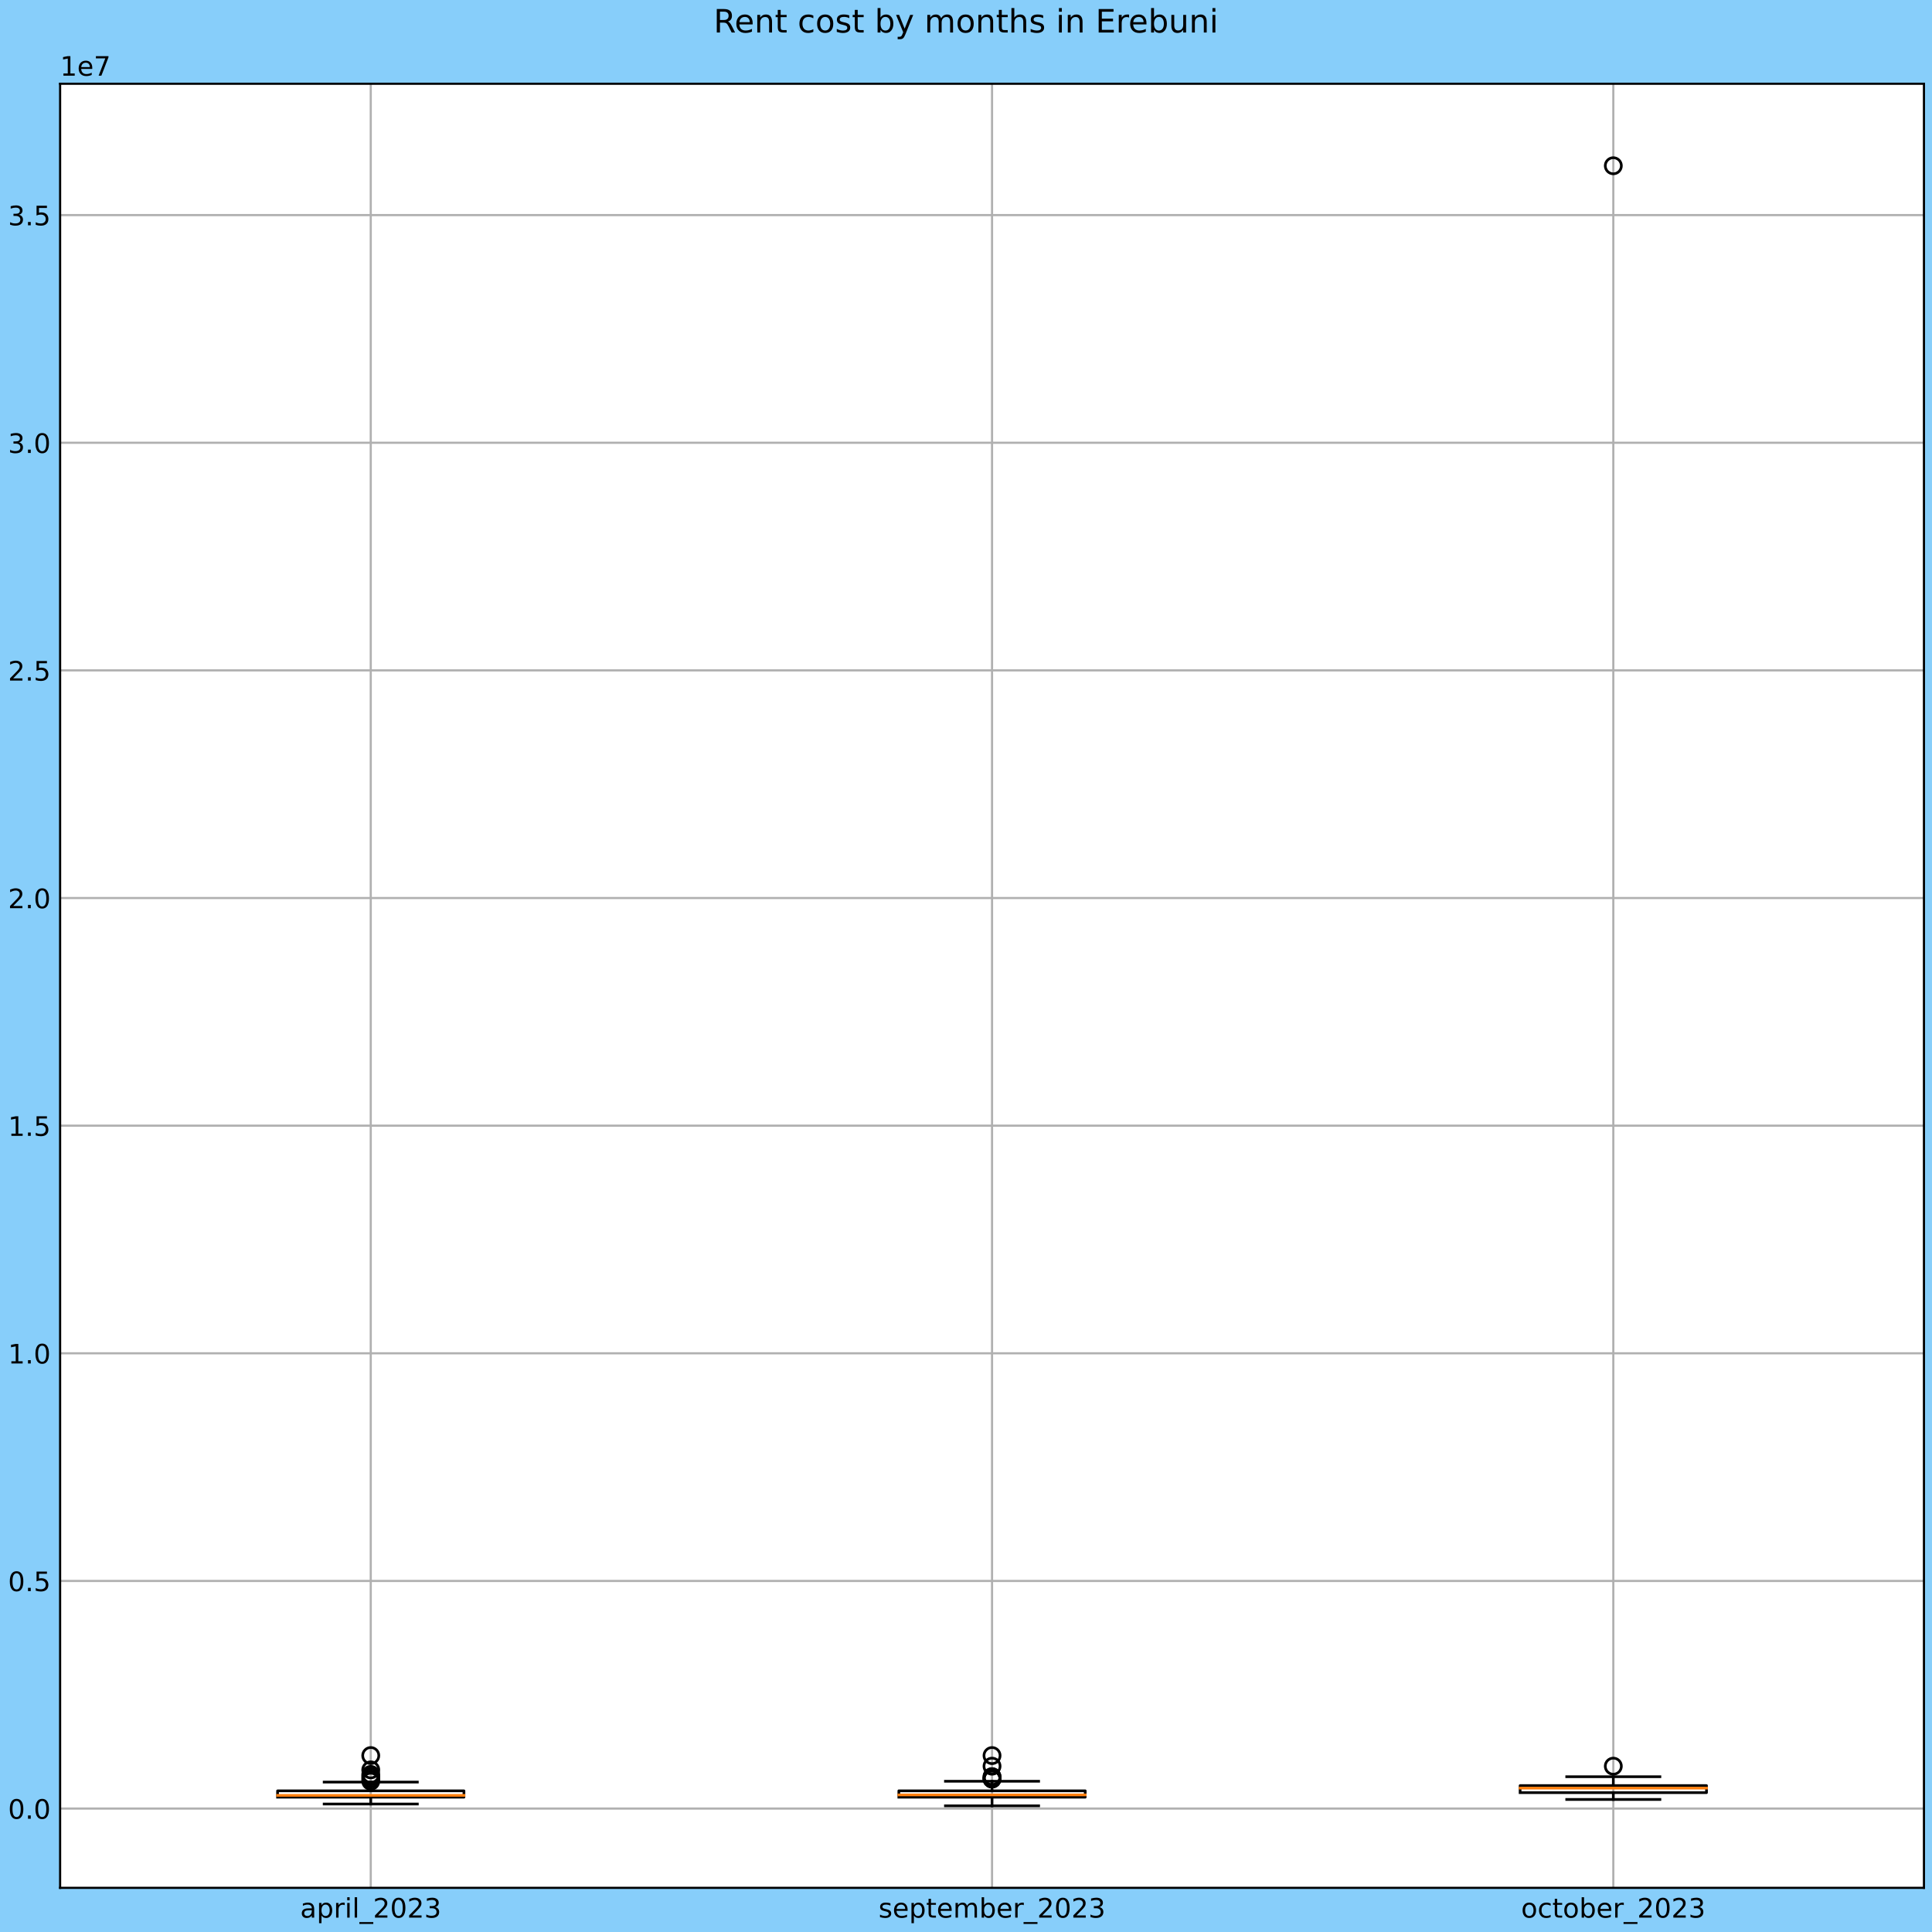
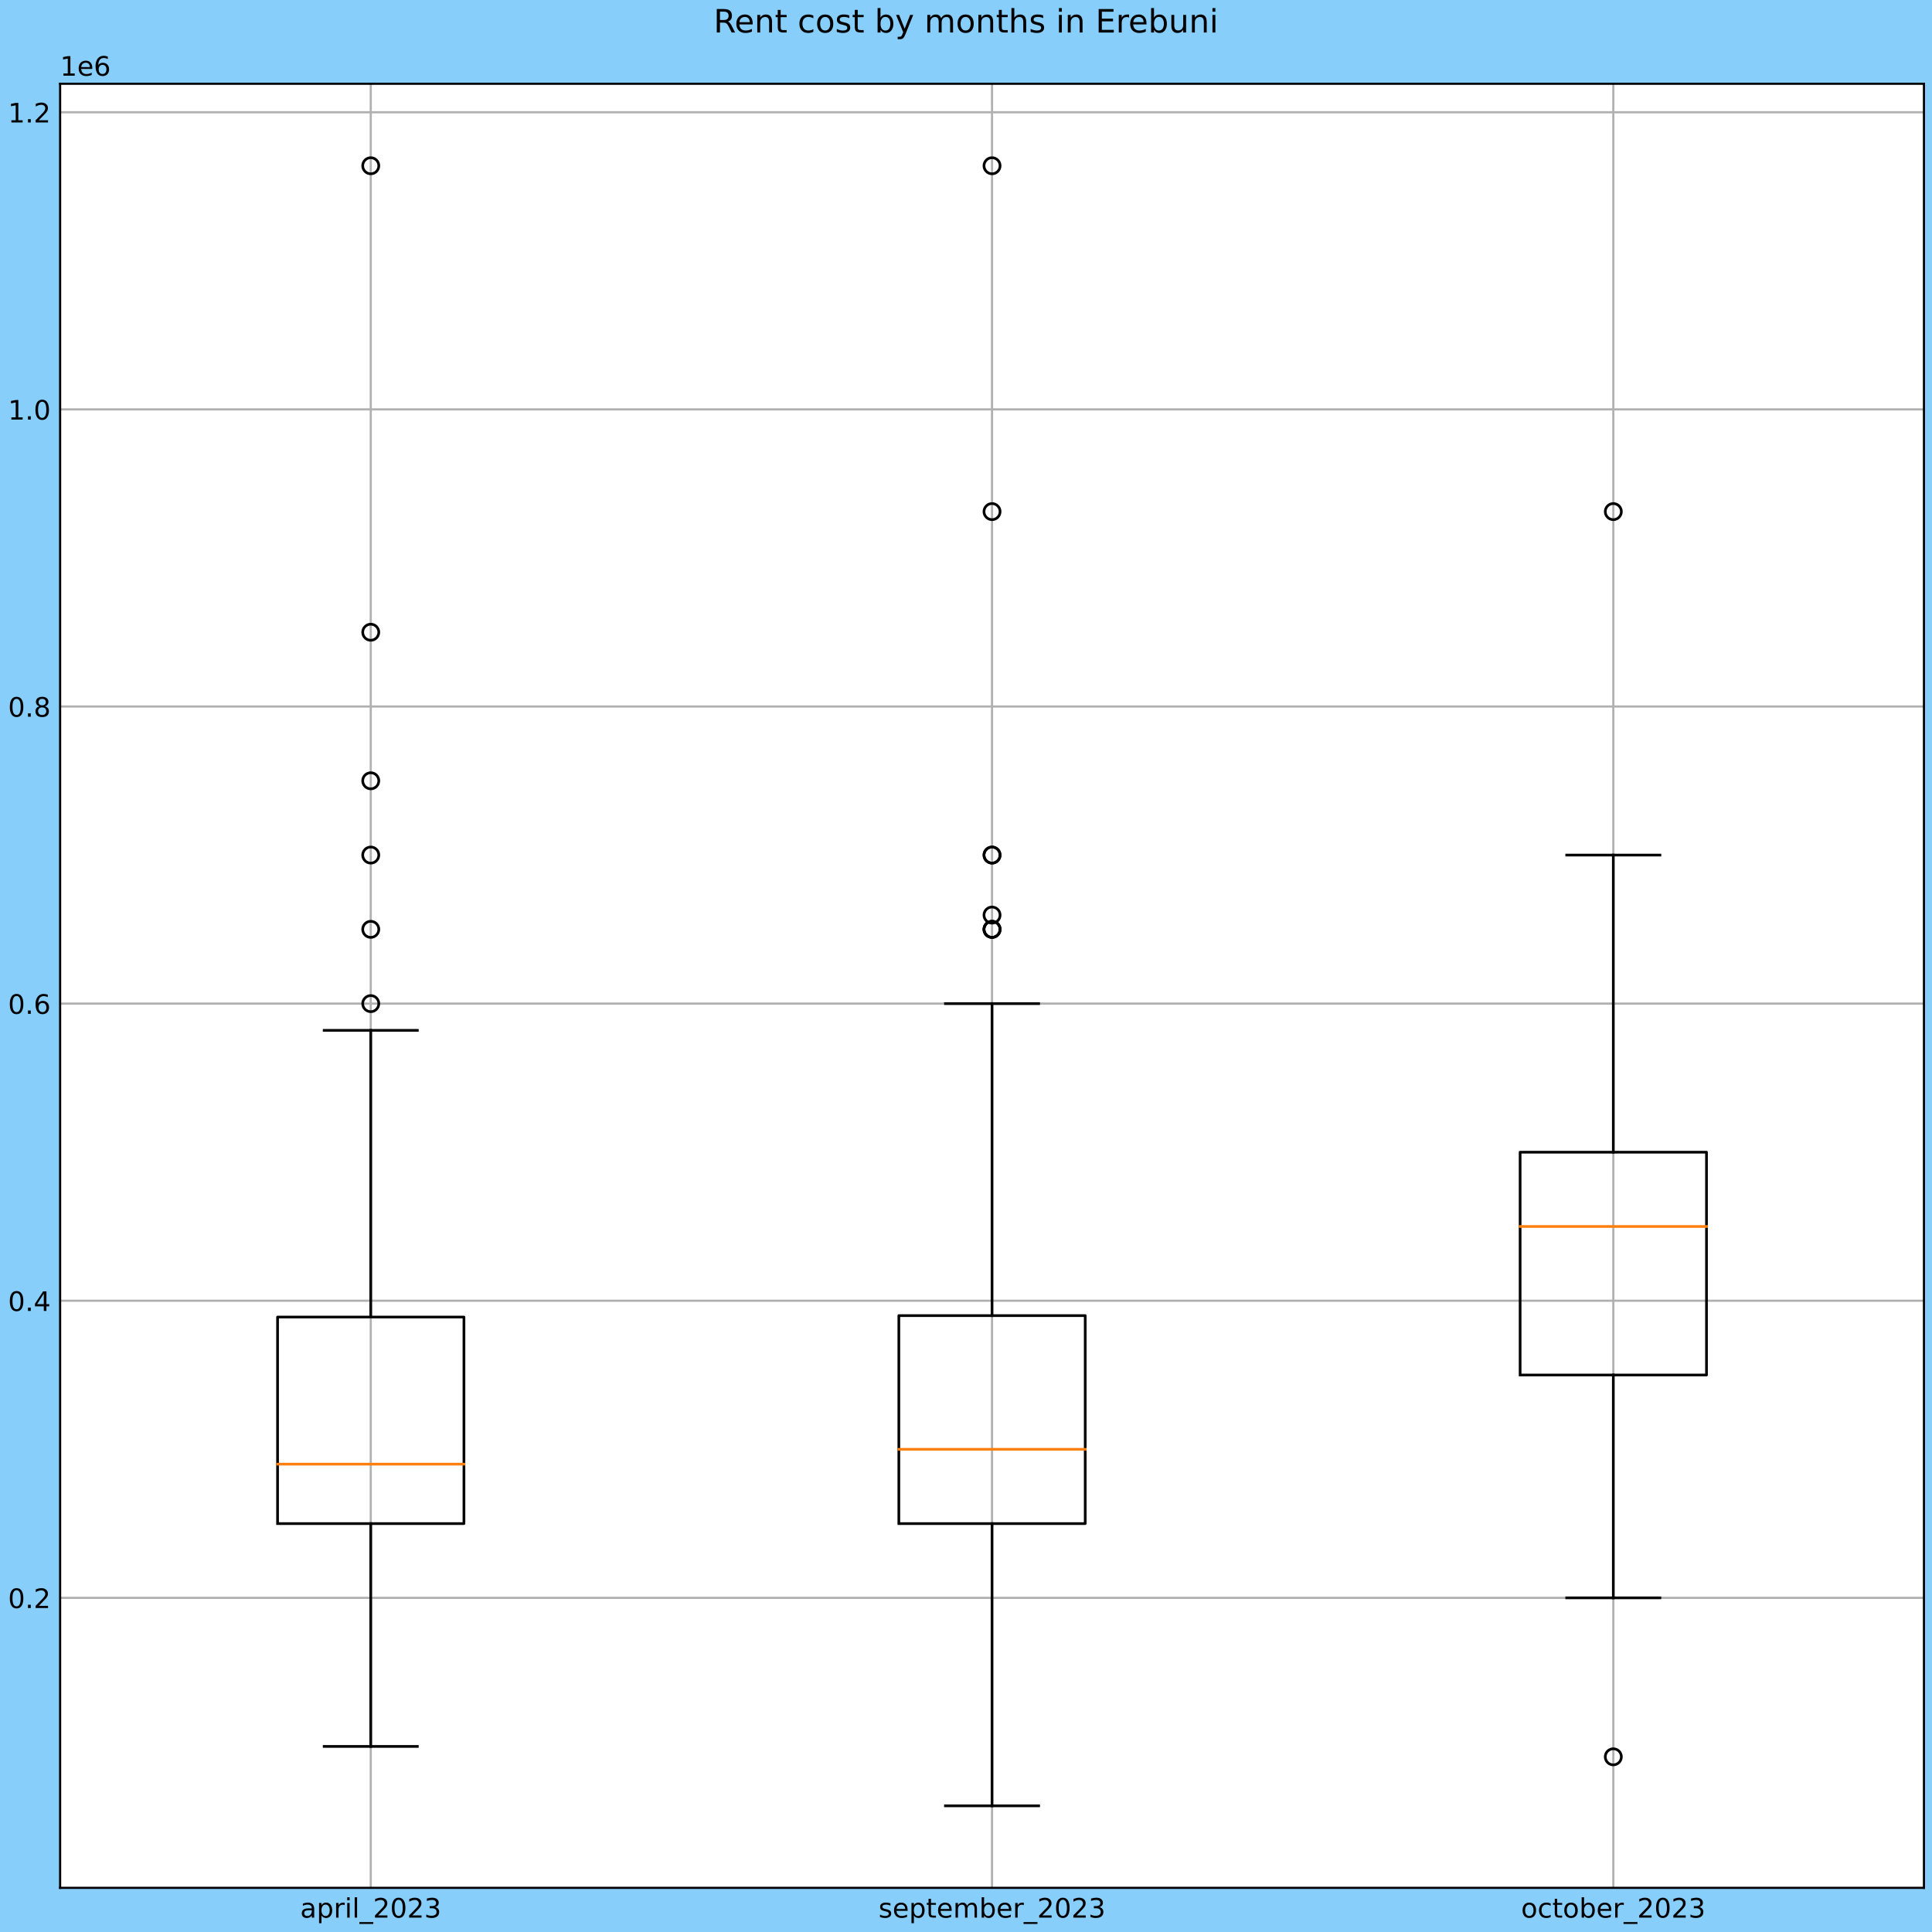
<svg xmlns="http://www.w3.org/2000/svg" xmlns:xlink="http://www.w3.org/1999/xlink" width="720pt" height="720pt" viewBox="0 0 720 720" version="1.1">
  <defs>
    <style type="text/css">*{stroke-linejoin: round; stroke-linecap: butt}</style>
  </defs>
  <g id="figure_1">
    <g id="patch_1">
      <path d="M 0 720  L 720 720  L 720 0  L 0 0  z " style="fill: #87cefa" />
    </g>
    <g id="axes_1">
      <g id="patch_2">
        <path d="M 22.403 703.544  L 717 703.544  L 717 31.213  L 22.403 31.213  z " style="fill: #ffffff" />
      </g>
      <g id="matplotlib.axis_1">
        <g id="xtick_1">
          <g id="line2d_1">
-             <path d="M 138.169 703.544  L 138.169 31.213  " clip-path="url(#p15615c1889)" style="fill: none; stroke: #b0b0b0; stroke-width: 0.8; stroke-linecap: square" />
+             <path d="M 138.169 703.544  L 138.169 31.213  " clip-path="url(#paa0820597d)" style="fill: none; stroke: #b0b0b0; stroke-width: 0.8; stroke-linecap: square" />
          </g>
          <g id="line2d_2" />
          <g id="text_1">
            <g transform="translate(111.8726 714.6419)scale(0.1 -0.1)">
              <defs>
                <path id="DejaVuSans-61" d="M 2194 1759  Q 1497 1759 1228 1600  Q 959 1441 959 1056  Q 959 750 1161 570  Q 1363 391 1709 391  Q 2188 391 2477 730  Q 2766 1069 2766 1631  L 2766 1759  L 2194 1759  z M 3341 1997  L 3341 0  L 2766 0  L 2766 531  Q 2569 213 2275 61  Q 1981 -91 1556 -91  Q 1019 -91 701 211  Q 384 513 384 1019  Q 384 1609 779 1909  Q 1175 2209 1959 2209  L 2766 2209  L 2766 2266  Q 2766 2663 2505 2880  Q 2244 3097 1772 3097  Q 1472 3097 1187 3025  Q 903 2953 641 2809  L 641 3341  Q 956 3463 1253 3523  Q 1550 3584 1831 3584  Q 2591 3584 2966 3190  Q 3341 2797 3341 1997  z " transform="scale(0.015625)" />
                <path id="DejaVuSans-70" d="M 1159 525  L 1159 -1331  L 581 -1331  L 581 3500  L 1159 3500  L 1159 2969  Q 1341 3281 1617 3432  Q 1894 3584 2278 3584  Q 2916 3584 3314 3078  Q 3713 2572 3713 1747  Q 3713 922 3314 415  Q 2916 -91 2278 -91  Q 1894 -91 1617 61  Q 1341 213 1159 525  z M 3116 1747  Q 3116 2381 2855 2742  Q 2594 3103 2138 3103  Q 1681 3103 1420 2742  Q 1159 2381 1159 1747  Q 1159 1113 1420 752  Q 1681 391 2138 391  Q 2594 391 2855 752  Q 3116 1113 3116 1747  z " transform="scale(0.015625)" />
                <path id="DejaVuSans-72" d="M 2631 2963  Q 2534 3019 2420 3045  Q 2306 3072 2169 3072  Q 1681 3072 1420 2755  Q 1159 2438 1159 1844  L 1159 0  L 581 0  L 581 3500  L 1159 3500  L 1159 2956  Q 1341 3275 1631 3429  Q 1922 3584 2338 3584  Q 2397 3584 2469 3576  Q 2541 3569 2628 3553  L 2631 2963  z " transform="scale(0.015625)" />
                <path id="DejaVuSans-69" d="M 603 3500  L 1178 3500  L 1178 0  L 603 0  L 603 3500  z M 603 4863  L 1178 4863  L 1178 4134  L 603 4134  L 603 4863  z " transform="scale(0.015625)" />
                <path id="DejaVuSans-6c" d="M 603 4863  L 1178 4863  L 1178 0  L 603 0  L 603 4863  z " transform="scale(0.015625)" />
                <path id="DejaVuSans-5f" d="M 3263 -1063  L 3263 -1509  L -63 -1509  L -63 -1063  L 3263 -1063  z " transform="scale(0.015625)" />
                <path id="DejaVuSans-32" d="M 1228 531  L 3431 531  L 3431 0  L 469 0  L 469 531  Q 828 903 1448 1529  Q 2069 2156 2228 2338  Q 2531 2678 2651 2914  Q 2772 3150 2772 3378  Q 2772 3750 2511 3984  Q 2250 4219 1831 4219  Q 1534 4219 1204 4116  Q 875 4013 500 3803  L 500 4441  Q 881 4594 1212 4672  Q 1544 4750 1819 4750  Q 2544 4750 2975 4387  Q 3406 4025 3406 3419  Q 3406 3131 3298 2873  Q 3191 2616 2906 2266  Q 2828 2175 2409 1742  Q 1991 1309 1228 531  z " transform="scale(0.015625)" />
                <path id="DejaVuSans-30" d="M 2034 4250  Q 1547 4250 1301 3770  Q 1056 3291 1056 2328  Q 1056 1369 1301 889  Q 1547 409 2034 409  Q 2525 409 2770 889  Q 3016 1369 3016 2328  Q 3016 3291 2770 3770  Q 2525 4250 2034 4250  z M 2034 4750  Q 2819 4750 3233 4129  Q 3647 3509 3647 2328  Q 3647 1150 3233 529  Q 2819 -91 2034 -91  Q 1250 -91 836 529  Q 422 1150 422 2328  Q 422 3509 836 4129  Q 1250 4750 2034 4750  z " transform="scale(0.015625)" />
                <path id="DejaVuSans-33" d="M 2597 2516  Q 3050 2419 3304 2112  Q 3559 1806 3559 1356  Q 3559 666 3084 287  Q 2609 -91 1734 -91  Q 1441 -91 1130 -33  Q 819 25 488 141  L 488 750  Q 750 597 1062 519  Q 1375 441 1716 441  Q 2309 441 2620 675  Q 2931 909 2931 1356  Q 2931 1769 2642 2001  Q 2353 2234 1838 2234  L 1294 2234  L 1294 2753  L 1863 2753  Q 2328 2753 2575 2939  Q 2822 3125 2822 3475  Q 2822 3834 2567 4026  Q 2313 4219 1838 4219  Q 1578 4219 1281 4162  Q 984 4106 628 3988  L 628 4550  Q 988 4650 1302 4700  Q 1616 4750 1894 4750  Q 2613 4750 3031 4423  Q 3450 4097 3450 3541  Q 3450 3153 3228 2886  Q 3006 2619 2597 2516  z " transform="scale(0.015625)" />
              </defs>
              <use xlink:href="#DejaVuSans-61" />
              <use xlink:href="#DejaVuSans-70" x="61.279" />
              <use xlink:href="#DejaVuSans-72" x="124.756" />
              <use xlink:href="#DejaVuSans-69" x="165.869" />
              <use xlink:href="#DejaVuSans-6c" x="193.652" />
              <use xlink:href="#DejaVuSans-5f" x="221.436" />
              <use xlink:href="#DejaVuSans-32" x="271.436" />
              <use xlink:href="#DejaVuSans-30" x="335.059" />
              <use xlink:href="#DejaVuSans-32" x="398.682" />
              <use xlink:href="#DejaVuSans-33" x="462.305" />
            </g>
          </g>
        </g>
        <g id="xtick_2">
          <g id="line2d_3">
-             <path d="M 369.702 703.544  L 369.702 31.213  " clip-path="url(#p15615c1889)" style="fill: none; stroke: #b0b0b0; stroke-width: 0.8; stroke-linecap: square" />
+             <path d="M 369.702 703.544  L 369.702 31.213  " clip-path="url(#paa0820597d)" style="fill: none; stroke: #b0b0b0; stroke-width: 0.8; stroke-linecap: square" />
          </g>
          <g id="line2d_4" />
          <g id="text_2">
            <g transform="translate(327.4078 714.6419)scale(0.1 -0.1)">
              <defs>
                <path id="DejaVuSans-73" d="M 2834 3397  L 2834 2853  Q 2591 2978 2328 3040  Q 2066 3103 1784 3103  Q 1356 3103 1142 2972  Q 928 2841 928 2578  Q 928 2378 1081 2264  Q 1234 2150 1697 2047  L 1894 2003  Q 2506 1872 2764 1633  Q 3022 1394 3022 966  Q 3022 478 2636 193  Q 2250 -91 1575 -91  Q 1294 -91 989 -36  Q 684 19 347 128  L 347 722  Q 666 556 975 473  Q 1284 391 1588 391  Q 1994 391 2212 530  Q 2431 669 2431 922  Q 2431 1156 2273 1281  Q 2116 1406 1581 1522  L 1381 1569  Q 847 1681 609 1914  Q 372 2147 372 2553  Q 372 3047 722 3315  Q 1072 3584 1716 3584  Q 2034 3584 2315 3537  Q 2597 3491 2834 3397  z " transform="scale(0.015625)" />
                <path id="DejaVuSans-65" d="M 3597 1894  L 3597 1613  L 953 1613  Q 991 1019 1311 708  Q 1631 397 2203 397  Q 2534 397 2845 478  Q 3156 559 3463 722  L 3463 178  Q 3153 47 2828 -22  Q 2503 -91 2169 -91  Q 1331 -91 842 396  Q 353 884 353 1716  Q 353 2575 817 3079  Q 1281 3584 2069 3584  Q 2775 3584 3186 3129  Q 3597 2675 3597 1894  z M 3022 2063  Q 3016 2534 2758 2815  Q 2500 3097 2075 3097  Q 1594 3097 1305 2825  Q 1016 2553 972 2059  L 3022 2063  z " transform="scale(0.015625)" />
                <path id="DejaVuSans-74" d="M 1172 4494  L 1172 3500  L 2356 3500  L 2356 3053  L 1172 3053  L 1172 1153  Q 1172 725 1289 603  Q 1406 481 1766 481  L 2356 481  L 2356 0  L 1766 0  Q 1100 0 847 248  Q 594 497 594 1153  L 594 3053  L 172 3053  L 172 3500  L 594 3500  L 594 4494  L 1172 4494  z " transform="scale(0.015625)" />
                <path id="DejaVuSans-6d" d="M 3328 2828  Q 3544 3216 3844 3400  Q 4144 3584 4550 3584  Q 5097 3584 5394 3201  Q 5691 2819 5691 2113  L 5691 0  L 5113 0  L 5113 2094  Q 5113 2597 4934 2840  Q 4756 3084 4391 3084  Q 3944 3084 3684 2787  Q 3425 2491 3425 1978  L 3425 0  L 2847 0  L 2847 2094  Q 2847 2600 2669 2842  Q 2491 3084 2119 3084  Q 1678 3084 1418 2786  Q 1159 2488 1159 1978  L 1159 0  L 581 0  L 581 3500  L 1159 3500  L 1159 2956  Q 1356 3278 1631 3431  Q 1906 3584 2284 3584  Q 2666 3584 2933 3390  Q 3200 3197 3328 2828  z " transform="scale(0.015625)" />
                <path id="DejaVuSans-62" d="M 3116 1747  Q 3116 2381 2855 2742  Q 2594 3103 2138 3103  Q 1681 3103 1420 2742  Q 1159 2381 1159 1747  Q 1159 1113 1420 752  Q 1681 391 2138 391  Q 2594 391 2855 752  Q 3116 1113 3116 1747  z M 1159 2969  Q 1341 3281 1617 3432  Q 1894 3584 2278 3584  Q 2916 3584 3314 3078  Q 3713 2572 3713 1747  Q 3713 922 3314 415  Q 2916 -91 2278 -91  Q 1894 -91 1617 61  Q 1341 213 1159 525  L 1159 0  L 581 0  L 581 4863  L 1159 4863  L 1159 2969  z " transform="scale(0.015625)" />
              </defs>
              <use xlink:href="#DejaVuSans-73" />
              <use xlink:href="#DejaVuSans-65" x="52.1" />
              <use xlink:href="#DejaVuSans-70" x="113.623" />
              <use xlink:href="#DejaVuSans-74" x="177.1" />
              <use xlink:href="#DejaVuSans-65" x="216.309" />
              <use xlink:href="#DejaVuSans-6d" x="277.832" />
              <use xlink:href="#DejaVuSans-62" x="375.244" />
              <use xlink:href="#DejaVuSans-65" x="438.721" />
              <use xlink:href="#DejaVuSans-72" x="500.244" />
              <use xlink:href="#DejaVuSans-5f" x="541.357" />
              <use xlink:href="#DejaVuSans-32" x="591.357" />
              <use xlink:href="#DejaVuSans-30" x="654.98" />
              <use xlink:href="#DejaVuSans-32" x="718.604" />
              <use xlink:href="#DejaVuSans-33" x="782.227" />
            </g>
          </g>
        </g>
        <g id="xtick_3">
          <g id="line2d_5">
-             <path d="M 601.234 703.544  L 601.234 31.213  " clip-path="url(#p15615c1889)" style="fill: none; stroke: #b0b0b0; stroke-width: 0.8; stroke-linecap: square" />
+             <path d="M 601.234 703.544  L 601.234 31.213  " clip-path="url(#paa0820597d)" style="fill: none; stroke: #b0b0b0; stroke-width: 0.8; stroke-linecap: square" />
          </g>
          <g id="line2d_6" />
          <g id="text_3">
            <g transform="translate(566.8743 714.6419)scale(0.1 -0.1)">
              <defs>
                <path id="DejaVuSans-6f" d="M 1959 3097  Q 1497 3097 1228 2736  Q 959 2375 959 1747  Q 959 1119 1226 758  Q 1494 397 1959 397  Q 2419 397 2687 759  Q 2956 1122 2956 1747  Q 2956 2369 2687 2733  Q 2419 3097 1959 3097  z M 1959 3584  Q 2709 3584 3137 3096  Q 3566 2609 3566 1747  Q 3566 888 3137 398  Q 2709 -91 1959 -91  Q 1206 -91 779 398  Q 353 888 353 1747  Q 353 2609 779 3096  Q 1206 3584 1959 3584  z " transform="scale(0.015625)" />
                <path id="DejaVuSans-63" d="M 3122 3366  L 3122 2828  Q 2878 2963 2633 3030  Q 2388 3097 2138 3097  Q 1578 3097 1268 2742  Q 959 2388 959 1747  Q 959 1106 1268 751  Q 1578 397 2138 397  Q 2388 397 2633 464  Q 2878 531 3122 666  L 3122 134  Q 2881 22 2623 -34  Q 2366 -91 2075 -91  Q 1284 -91 818 406  Q 353 903 353 1747  Q 353 2603 823 3093  Q 1294 3584 2113 3584  Q 2378 3584 2631 3529  Q 2884 3475 3122 3366  z " transform="scale(0.015625)" />
              </defs>
              <use xlink:href="#DejaVuSans-6f" />
              <use xlink:href="#DejaVuSans-63" x="61.182" />
              <use xlink:href="#DejaVuSans-74" x="116.162" />
              <use xlink:href="#DejaVuSans-6f" x="155.371" />
              <use xlink:href="#DejaVuSans-62" x="216.553" />
              <use xlink:href="#DejaVuSans-65" x="280.029" />
              <use xlink:href="#DejaVuSans-72" x="341.553" />
              <use xlink:href="#DejaVuSans-5f" x="382.666" />
              <use xlink:href="#DejaVuSans-32" x="432.666" />
              <use xlink:href="#DejaVuSans-30" x="496.289" />
              <use xlink:href="#DejaVuSans-32" x="559.912" />
              <use xlink:href="#DejaVuSans-33" x="623.535" />
            </g>
          </g>
        </g>
      </g>
      <g id="matplotlib.axis_2">
        <g id="ytick_1">
          <g id="line2d_7">
-             <path d="M 22.403 674.001  L 717 674.001  " clip-path="url(#p15615c1889)" style="fill: none; stroke: #b0b0b0; stroke-width: 0.8; stroke-linecap: square" />
+             <path d="M 22.403 595.475  L 717 595.475  " clip-path="url(#paa0820597d)" style="fill: none; stroke: #b0b0b0; stroke-width: 0.8; stroke-linecap: square" />
          </g>
          <g id="line2d_8" />
          <g id="text_4">
-             <g transform="translate(3.00024 677.8003)scale(0.1 -0.1)">
+             <g transform="translate(3.00024 599.2738)scale(0.1 -0.1)">
              <defs>
                <path id="DejaVuSans-2e" d="M 684 794  L 1344 794  L 1344 0  L 684 0  L 684 794  z " transform="scale(0.015625)" />
              </defs>
              <use xlink:href="#DejaVuSans-30" />
              <use xlink:href="#DejaVuSans-2e" x="63.623" />
-               <use xlink:href="#DejaVuSans-30" x="95.41" />
+               <use xlink:href="#DejaVuSans-32" x="95.41" />
            </g>
          </g>
        </g>
        <g id="ytick_2">
          <g id="line2d_9">
-             <path d="M 22.403 589.167  L 717 589.167  " clip-path="url(#p15615c1889)" style="fill: none; stroke: #b0b0b0; stroke-width: 0.8; stroke-linecap: square" />
+             <path d="M 22.403 484.748  L 717 484.748  " clip-path="url(#paa0820597d)" style="fill: none; stroke: #b0b0b0; stroke-width: 0.8; stroke-linecap: square" />
          </g>
          <g id="line2d_10" />
          <g id="text_5">
-             <g transform="translate(3.00024 592.9666)scale(0.1 -0.1)">
-               <defs>
-                 <path id="DejaVuSans-35" d="M 691 4666  L 3169 4666  L 3169 4134  L 1269 4134  L 1269 2991  Q 1406 3038 1543 3061  Q 1681 3084 1819 3084  Q 2600 3084 3056 2656  Q 3513 2228 3513 1497  Q 3513 744 3044 326  Q 2575 -91 1722 -91  Q 1428 -91 1123 -41  Q 819 9 494 109  L 494 744  Q 775 591 1075 516  Q 1375 441 1709 441  Q 2250 441 2565 725  Q 2881 1009 2881 1497  Q 2881 1984 2565 2268  Q 2250 2553 1709 2553  Q 1456 2553 1204 2497  Q 953 2441 691 2322  L 691 4666  z " transform="scale(0.015625)" />
+             <g transform="translate(3.00024 488.5474)scale(0.1 -0.1)">
+               <defs>
+                 <path id="DejaVuSans-34" d="M 2419 4116  L 825 1625  L 2419 1625  L 2419 4116  z M 2253 4666  L 3047 4666  L 3047 1625  L 3713 1625  L 3713 1100  L 3047 1100  L 3047 0  L 2419 0  L 2419 1100  L 313 1100  L 313 1709  L 2253 4666  z " transform="scale(0.015625)" />
              </defs>
              <use xlink:href="#DejaVuSans-30" />
              <use xlink:href="#DejaVuSans-2e" x="63.623" />
-               <use xlink:href="#DejaVuSans-35" x="95.41" />
+               <use xlink:href="#DejaVuSans-34" x="95.41" />
            </g>
          </g>
        </g>
        <g id="ytick_3">
          <g id="line2d_11">
-             <path d="M 22.403 504.334  L 717 504.334  " clip-path="url(#p15615c1889)" style="fill: none; stroke: #b0b0b0; stroke-width: 0.8; stroke-linecap: square" />
+             <path d="M 22.403 374.022  L 717 374.022  " clip-path="url(#paa0820597d)" style="fill: none; stroke: #b0b0b0; stroke-width: 0.8; stroke-linecap: square" />
          </g>
          <g id="line2d_12" />
          <g id="text_6">
-             <g transform="translate(3.00024 508.1329)scale(0.1 -0.1)">
-               <defs>
-                 <path id="DejaVuSans-31" d="M 794 531  L 1825 531  L 1825 4091  L 703 3866  L 703 4441  L 1819 4666  L 2450 4666  L 2450 531  L 3481 531  L 3481 0  L 794 0  L 794 531  z " transform="scale(0.015625)" />
-               </defs>
-               <use xlink:href="#DejaVuSans-31" />
-               <use xlink:href="#DejaVuSans-2e" x="63.623" />
-               <use xlink:href="#DejaVuSans-30" x="95.41" />
+             <g transform="translate(3.00024 377.821)scale(0.1 -0.1)">
+               <defs>
+                 <path id="DejaVuSans-36" d="M 2113 2584  Q 1688 2584 1439 2293  Q 1191 2003 1191 1497  Q 1191 994 1439 701  Q 1688 409 2113 409  Q 2538 409 2786 701  Q 3034 994 3034 1497  Q 3034 2003 2786 2293  Q 2538 2584 2113 2584  z M 3366 4563  L 3366 3988  Q 3128 4100 2886 4159  Q 2644 4219 2406 4219  Q 1781 4219 1451 3797  Q 1122 3375 1075 2522  Q 1259 2794 1537 2939  Q 1816 3084 2150 3084  Q 2853 3084 3261 2657  Q 3669 2231 3669 1497  Q 3669 778 3244 343  Q 2819 -91 2113 -91  Q 1303 -91 875 529  Q 447 1150 447 2328  Q 447 3434 972 4092  Q 1497 4750 2381 4750  Q 2619 4750 2861 4703  Q 3103 4656 3366 4563  z " transform="scale(0.015625)" />
+               </defs>
+               <use xlink:href="#DejaVuSans-30" />
+               <use xlink:href="#DejaVuSans-2e" x="63.623" />
+               <use xlink:href="#DejaVuSans-36" x="95.41" />
            </g>
          </g>
        </g>
        <g id="ytick_4">
          <g id="line2d_13">
-             <path d="M 22.403 419.5  L 717 419.5  " clip-path="url(#p15615c1889)" style="fill: none; stroke: #b0b0b0; stroke-width: 0.8; stroke-linecap: square" />
+             <path d="M 22.403 263.295  L 717 263.295  " clip-path="url(#paa0820597d)" style="fill: none; stroke: #b0b0b0; stroke-width: 0.8; stroke-linecap: square" />
          </g>
          <g id="line2d_14" />
          <g id="text_7">
-             <g transform="translate(3.00024 423.2992)scale(0.1 -0.1)">
-               <use xlink:href="#DejaVuSans-31" />
-               <use xlink:href="#DejaVuSans-2e" x="63.623" />
-               <use xlink:href="#DejaVuSans-35" x="95.41" />
+             <g transform="translate(3.00024 267.0946)scale(0.1 -0.1)">
+               <defs>
+                 <path id="DejaVuSans-38" d="M 2034 2216  Q 1584 2216 1326 1975  Q 1069 1734 1069 1313  Q 1069 891 1326 650  Q 1584 409 2034 409  Q 2484 409 2743 651  Q 3003 894 3003 1313  Q 3003 1734 2745 1975  Q 2488 2216 2034 2216  z M 1403 2484  Q 997 2584 770 2862  Q 544 3141 544 3541  Q 544 4100 942 4425  Q 1341 4750 2034 4750  Q 2731 4750 3128 4425  Q 3525 4100 3525 3541  Q 3525 3141 3298 2862  Q 3072 2584 2669 2484  Q 3125 2378 3379 2068  Q 3634 1759 3634 1313  Q 3634 634 3220 271  Q 2806 -91 2034 -91  Q 1263 -91 848 271  Q 434 634 434 1313  Q 434 1759 690 2068  Q 947 2378 1403 2484  z M 1172 3481  Q 1172 3119 1398 2916  Q 1625 2713 2034 2713  Q 2441 2713 2670 2916  Q 2900 3119 2900 3481  Q 2900 3844 2670 4047  Q 2441 4250 2034 4250  Q 1625 4250 1398 4047  Q 1172 3844 1172 3481  z " transform="scale(0.015625)" />
+               </defs>
+               <use xlink:href="#DejaVuSans-30" />
+               <use xlink:href="#DejaVuSans-2e" x="63.623" />
+               <use xlink:href="#DejaVuSans-38" x="95.41" />
            </g>
          </g>
        </g>
        <g id="ytick_5">
          <g id="line2d_15">
-             <path d="M 22.403 334.666  L 717 334.666  " clip-path="url(#p15615c1889)" style="fill: none; stroke: #b0b0b0; stroke-width: 0.8; stroke-linecap: square" />
+             <path d="M 22.403 152.569  L 717 152.569  " clip-path="url(#paa0820597d)" style="fill: none; stroke: #b0b0b0; stroke-width: 0.8; stroke-linecap: square" />
          </g>
          <g id="line2d_16" />
          <g id="text_8">
-             <g transform="translate(3.00024 338.4656)scale(0.1 -0.1)">
-               <use xlink:href="#DejaVuSans-32" />
+             <g transform="translate(3.00024 156.3682)scale(0.1 -0.1)">
+               <defs>
+                 <path id="DejaVuSans-31" d="M 794 531  L 1825 531  L 1825 4091  L 703 3866  L 703 4441  L 1819 4666  L 2450 4666  L 2450 531  L 3481 531  L 3481 0  L 794 0  L 794 531  z " transform="scale(0.015625)" />
+               </defs>
+               <use xlink:href="#DejaVuSans-31" />
              <use xlink:href="#DejaVuSans-2e" x="63.623" />
              <use xlink:href="#DejaVuSans-30" x="95.41" />
            </g>
          </g>
        </g>
        <g id="ytick_6">
          <g id="line2d_17">
-             <path d="M 22.403 249.833  L 717 249.833  " clip-path="url(#p15615c1889)" style="fill: none; stroke: #b0b0b0; stroke-width: 0.8; stroke-linecap: square" />
+             <path d="M 22.403 41.843  L 717 41.843  " clip-path="url(#paa0820597d)" style="fill: none; stroke: #b0b0b0; stroke-width: 0.8; stroke-linecap: square" />
          </g>
          <g id="line2d_18" />
          <g id="text_9">
-             <g transform="translate(3.00024 253.6319)scale(0.1 -0.1)">
-               <use xlink:href="#DejaVuSans-32" />
-               <use xlink:href="#DejaVuSans-2e" x="63.623" />
-               <use xlink:href="#DejaVuSans-35" x="95.41" />
-             </g>
-           </g>
-         </g>
-         <g id="ytick_7">
-           <g id="line2d_19">
-             <path d="M 22.403 164.999  L 717 164.999  " clip-path="url(#p15615c1889)" style="fill: none; stroke: #b0b0b0; stroke-width: 0.8; stroke-linecap: square" />
-           </g>
-           <g id="line2d_20" />
-           <g id="text_10">
-             <g transform="translate(3.00024 168.7982)scale(0.1 -0.1)">
-               <use xlink:href="#DejaVuSans-33" />
-               <use xlink:href="#DejaVuSans-2e" x="63.623" />
-               <use xlink:href="#DejaVuSans-30" x="95.41" />
-             </g>
-           </g>
-         </g>
-         <g id="ytick_8">
-           <g id="line2d_21">
-             <path d="M 22.403 80.165  L 717 80.165  " clip-path="url(#p15615c1889)" style="fill: none; stroke: #b0b0b0; stroke-width: 0.8; stroke-linecap: square" />
-           </g>
-           <g id="line2d_22" />
-           <g id="text_11">
-             <g transform="translate(3.00024 83.96455)scale(0.1 -0.1)">
-               <use xlink:href="#DejaVuSans-33" />
-               <use xlink:href="#DejaVuSans-2e" x="63.623" />
-               <use xlink:href="#DejaVuSans-35" x="95.41" />
-             </g>
-           </g>
-         </g>
-         <g id="text_12">
+             <g transform="translate(3.00024 45.64186)scale(0.1 -0.1)">
+               <use xlink:href="#DejaVuSans-31" />
+               <use xlink:href="#DejaVuSans-2e" x="63.623" />
+               <use xlink:href="#DejaVuSans-32" x="95.41" />
+             </g>
+           </g>
+         </g>
+         <g id="text_10">
          <g transform="translate(22.40337 28.21291)scale(0.1 -0.1)">
-             <defs>
-               <path id="DejaVuSans-37" d="M 525 4666  L 3525 4666  L 3525 4397  L 1831 0  L 1172 0  L 2766 4134  L 525 4134  L 525 4666  z " transform="scale(0.015625)" />
-             </defs>
            <use xlink:href="#DejaVuSans-31" />
            <use xlink:href="#DejaVuSans-65" x="63.623" />
-             <use xlink:href="#DejaVuSans-37" x="125.146" />
-           </g>
-         </g>
+             <use xlink:href="#DejaVuSans-36" x="125.146" />
+           </g>
+         </g>
+       </g>
+       <g id="line2d_19">
+         <path d="M 103.44 567.793  L 172.899 567.793  L 172.899 490.838  L 103.44 490.838  L 103.44 567.793  " clip-path="url(#paa0820597d)" style="fill: none; stroke: #000000; stroke-linecap: square" />
+       </g>
+       <g id="line2d_20">
+         <path d="M 138.169 567.793  L 138.169 650.838  " clip-path="url(#paa0820597d)" style="fill: none; stroke: #000000; stroke-linecap: square" />
+       </g>
+       <g id="line2d_21">
+         <path d="M 138.169 490.838  L 138.169 383.987  " clip-path="url(#paa0820597d)" style="fill: none; stroke: #000000; stroke-linecap: square" />
+       </g>
+       <g id="line2d_22">
+         <path d="M 120.805 650.838  L 155.534 650.838  " clip-path="url(#paa0820597d)" style="fill: none; stroke: #000000; stroke-linecap: square" />
      </g>
      <g id="line2d_23">
-         <path d="M 103.44 669.759  L 172.899 669.759  L 172.899 667.401  L 103.44 667.401  L 103.44 669.759  " clip-path="url(#p15615c1889)" style="fill: none; stroke: #000000; stroke-linecap: square" />
+         <path d="M 120.805 383.987  L 155.534 383.987  " clip-path="url(#paa0820597d)" style="fill: none; stroke: #000000; stroke-linecap: square" />
      </g>
      <g id="line2d_24">
-         <path d="M 138.169 669.759  L 138.169 672.304  " clip-path="url(#p15615c1889)" style="fill: none; stroke: #000000; stroke-linecap: square" />
+         <defs>
+           <path id="m4e766f1434" d="M 0 3  C 0.796 3 1.559 2.684 2.121 2.121  C 2.684 1.559 3 0.796 3 0  C 3 -0.796 2.684 -1.559 2.121 -2.121  C 1.559 -2.684 0.796 -3 0 -3  C -0.796 -3 -1.559 -2.684 -2.121 -2.121  C -2.684 -1.559 -3 -0.796 -3 0  C -3 0.796 -2.684 1.559 -2.121 2.121  C -1.559 2.684 -0.796 3 0 3  z " style="stroke: #000000" />
+         </defs>
+         <g clip-path="url(#paa0820597d)">
+           <use xlink:href="#m4e766f1434" x="138.169" y="235.614" style="fill-opacity: 0; stroke: #000000" />
+           <use xlink:href="#m4e766f1434" x="138.169" y="318.659" style="fill-opacity: 0; stroke: #000000" />
+           <use xlink:href="#m4e766f1434" x="138.169" y="61.773" style="fill-opacity: 0; stroke: #000000" />
+           <use xlink:href="#m4e766f1434" x="138.169" y="290.977" style="fill-opacity: 0; stroke: #000000" />
+           <use xlink:href="#m4e766f1434" x="138.169" y="346.34" style="fill-opacity: 0; stroke: #000000" />
+           <use xlink:href="#m4e766f1434" x="138.169" y="374.022" style="fill-opacity: 0; stroke: #000000" />
+         </g>
      </g>
      <g id="line2d_25">
-         <path d="M 138.169 667.401  L 138.169 664.126  " clip-path="url(#p15615c1889)" style="fill: none; stroke: #000000; stroke-linecap: square" />
+         <path d="M 334.972 567.793  L 404.431 567.793  L 404.431 490.284  L 334.972 490.284  L 334.972 567.793  " clip-path="url(#paa0820597d)" style="fill: none; stroke: #000000; stroke-linecap: square" />
      </g>
      <g id="line2d_26">
-         <path d="M 120.805 672.304  L 155.534 672.304  " clip-path="url(#p15615c1889)" style="fill: none; stroke: #000000; stroke-linecap: square" />
+         <path d="M 369.702 567.793  L 369.702 672.983  " clip-path="url(#paa0820597d)" style="fill: none; stroke: #000000; stroke-linecap: square" />
      </g>
      <g id="line2d_27">
-         <path d="M 120.805 664.126  L 155.534 664.126  " clip-path="url(#p15615c1889)" style="fill: none; stroke: #000000; stroke-linecap: square" />
+         <path d="M 369.702 490.284  L 369.702 374.022  " clip-path="url(#paa0820597d)" style="fill: none; stroke: #000000; stroke-linecap: square" />
      </g>
      <g id="line2d_28">
-         <defs>
-           <path id="m10fd0a516c" d="M 0 3  C 0.796 3 1.559 2.684 2.121 2.121  C 2.684 1.559 3 0.796 3 0  C 3 -0.796 2.684 -1.559 2.121 -2.121  C 1.559 -2.684 0.796 -3 0 -3  C -0.796 -3 -1.559 -2.684 -2.121 -2.121  C -2.684 -1.559 -3 -0.796 -3 0  C -3 0.796 -2.684 1.559 -2.121 2.121  C -1.559 2.684 -0.796 3 0 3  z " style="stroke: #000000" />
-         </defs>
-         <g clip-path="url(#p15615c1889)">
-           <use xlink:href="#m10fd0a516c" x="138.169" y="659.579" style="fill-opacity: 0; stroke: #000000" />
-           <use xlink:href="#m10fd0a516c" x="138.169" y="662.124" style="fill-opacity: 0; stroke: #000000" />
-           <use xlink:href="#m10fd0a516c" x="138.169" y="654.252" style="fill-opacity: 0; stroke: #000000" />
-           <use xlink:href="#m10fd0a516c" x="138.169" y="661.276" style="fill-opacity: 0; stroke: #000000" />
-           <use xlink:href="#m10fd0a516c" x="138.169" y="662.973" style="fill-opacity: 0; stroke: #000000" />
-           <use xlink:href="#m10fd0a516c" x="138.169" y="663.821" style="fill-opacity: 0; stroke: #000000" />
-         </g>
+         <path d="M 352.337 672.983  L 387.066 672.983  " clip-path="url(#paa0820597d)" style="fill: none; stroke: #000000; stroke-linecap: square" />
      </g>
      <g id="line2d_29">
-         <path d="M 334.972 669.759  L 404.431 669.759  L 404.431 667.384  L 334.972 667.384  L 334.972 669.759  " clip-path="url(#p15615c1889)" style="fill: none; stroke: #000000; stroke-linecap: square" />
+         <path d="M 352.337 374.022  L 387.066 374.022  " clip-path="url(#paa0820597d)" style="fill: none; stroke: #000000; stroke-linecap: square" />
      </g>
      <g id="line2d_30">
-         <path d="M 369.702 669.759  L 369.702 672.983  " clip-path="url(#p15615c1889)" style="fill: none; stroke: #000000; stroke-linecap: square" />
+         <g clip-path="url(#paa0820597d)">
+           <use xlink:href="#m4e766f1434" x="369.702" y="61.773" style="fill-opacity: 0; stroke: #000000" />
+           <use xlink:href="#m4e766f1434" x="369.702" y="318.659" style="fill-opacity: 0; stroke: #000000" />
+           <use xlink:href="#m4e766f1434" x="369.702" y="346.34" style="fill-opacity: 0; stroke: #000000" />
+           <use xlink:href="#m4e766f1434" x="369.702" y="318.659" style="fill-opacity: 0; stroke: #000000" />
+           <use xlink:href="#m4e766f1434" x="369.702" y="341.025" style="fill-opacity: 0; stroke: #000000" />
+           <use xlink:href="#m4e766f1434" x="369.702" y="346.34" style="fill-opacity: 0; stroke: #000000" />
+           <use xlink:href="#m4e766f1434" x="369.702" y="346.34" style="fill-opacity: 0; stroke: #000000" />
+           <use xlink:href="#m4e766f1434" x="369.702" y="190.659" style="fill-opacity: 0; stroke: #000000" />
+         </g>
      </g>
      <g id="line2d_31">
-         <path d="M 369.702 667.384  L 369.702 663.821  " clip-path="url(#p15615c1889)" style="fill: none; stroke: #000000; stroke-linecap: square" />
+         <path d="M 566.504 512.43  L 635.964 512.43  L 635.964 429.385  L 566.504 429.385  L 566.504 512.43  " clip-path="url(#paa0820597d)" style="fill: none; stroke: #000000; stroke-linecap: square" />
      </g>
      <g id="line2d_32">
-         <path d="M 352.337 672.983  L 387.066 672.983  " clip-path="url(#p15615c1889)" style="fill: none; stroke: #000000; stroke-linecap: square" />
+         <path d="M 601.234 512.43  L 601.234 595.475  " clip-path="url(#paa0820597d)" style="fill: none; stroke: #000000; stroke-linecap: square" />
      </g>
      <g id="line2d_33">
-         <path d="M 352.337 663.821  L 387.066 663.821  " clip-path="url(#p15615c1889)" style="fill: none; stroke: #000000; stroke-linecap: square" />
+         <path d="M 601.234 429.385  L 601.234 318.659  " clip-path="url(#paa0820597d)" style="fill: none; stroke: #000000; stroke-linecap: square" />
      </g>
      <g id="line2d_34">
-         <g clip-path="url(#p15615c1889)">
-           <use xlink:href="#m10fd0a516c" x="369.702" y="654.252" style="fill-opacity: 0; stroke: #000000" />
-           <use xlink:href="#m10fd0a516c" x="369.702" y="662.124" style="fill-opacity: 0; stroke: #000000" />
-           <use xlink:href="#m10fd0a516c" x="369.702" y="662.973" style="fill-opacity: 0; stroke: #000000" />
-           <use xlink:href="#m10fd0a516c" x="369.702" y="662.124" style="fill-opacity: 0; stroke: #000000" />
-           <use xlink:href="#m10fd0a516c" x="369.702" y="662.81" style="fill-opacity: 0; stroke: #000000" />
-           <use xlink:href="#m10fd0a516c" x="369.702" y="662.973" style="fill-opacity: 0; stroke: #000000" />
-           <use xlink:href="#m10fd0a516c" x="369.702" y="662.973" style="fill-opacity: 0; stroke: #000000" />
-           <use xlink:href="#m10fd0a516c" x="369.702" y="658.202" style="fill-opacity: 0; stroke: #000000" />
-         </g>
+         <path d="M 583.869 595.475  L 618.599 595.475  " clip-path="url(#paa0820597d)" style="fill: none; stroke: #000000; stroke-linecap: square" />
      </g>
      <g id="line2d_35">
-         <path d="M 566.504 668.063  L 635.964 668.063  L 635.964 665.443  L 566.504 665.443  L 566.504 668.063  " clip-path="url(#p15615c1889)" style="fill: none; stroke: #000000; stroke-linecap: square" />
+         <path d="M 583.869 318.659  L 618.599 318.659  " clip-path="url(#paa0820597d)" style="fill: none; stroke: #000000; stroke-linecap: square" />
      </g>
      <g id="line2d_36">
-         <path d="M 601.234 668.063  L 601.234 670.608  " clip-path="url(#p15615c1889)" style="fill: none; stroke: #000000; stroke-linecap: square" />
+         <g clip-path="url(#paa0820597d)">
+           <use xlink:href="#m4e766f1434" x="601.234" y="654.713" style="fill-opacity: 0; stroke: #000000" />
+           <use xlink:href="#m4e766f1434" x="601.234" y="190.659" style="fill-opacity: 0; stroke: #000000" />
+         </g>
      </g>
      <g id="line2d_37">
-         <path d="M 601.234 665.443  L 601.234 662.124  " clip-path="url(#p15615c1889)" style="fill: none; stroke: #000000; stroke-linecap: square" />
+         <path d="M 103.44 545.648  L 172.899 545.648  " clip-path="url(#paa0820597d)" style="fill: none; stroke: #ff7f0e; stroke-linecap: square" />
      </g>
      <g id="line2d_38">
-         <path d="M 583.869 670.608  L 618.599 670.608  " clip-path="url(#p15615c1889)" style="fill: none; stroke: #000000; stroke-linecap: square" />
+         <path d="M 334.972 540.111  L 404.431 540.111  " clip-path="url(#paa0820597d)" style="fill: none; stroke: #ff7f0e; stroke-linecap: square" />
      </g>
      <g id="line2d_39">
-         <path d="M 583.869 662.124  L 618.599 662.124  " clip-path="url(#p15615c1889)" style="fill: none; stroke: #000000; stroke-linecap: square" />
-       </g>
-       <g id="line2d_40">
-         <g clip-path="url(#p15615c1889)">
-           <use xlink:href="#m10fd0a516c" x="601.234" y="658.202" style="fill-opacity: 0; stroke: #000000" />
-           <use xlink:href="#m10fd0a516c" x="601.234" y="61.773" style="fill-opacity: 0; stroke: #000000" />
-         </g>
-       </g>
-       <g id="line2d_41">
-         <path d="M 103.44 669.081  L 172.899 669.081  " clip-path="url(#p15615c1889)" style="fill: none; stroke: #ff7f0e; stroke-linecap: square" />
-       </g>
-       <g id="line2d_42">
-         <path d="M 334.972 668.911  L 404.431 668.911  " clip-path="url(#p15615c1889)" style="fill: none; stroke: #ff7f0e; stroke-linecap: square" />
-       </g>
-       <g id="line2d_43">
-         <path d="M 566.504 666.366  L 635.964 666.366  " clip-path="url(#p15615c1889)" style="fill: none; stroke: #ff7f0e; stroke-linecap: square" />
+         <path d="M 566.504 457.067  L 635.964 457.067  " clip-path="url(#paa0820597d)" style="fill: none; stroke: #ff7f0e; stroke-linecap: square" />
      </g>
      <g id="patch_3">
        <path d="M 22.403 703.544  L 22.403 31.213  " style="fill: none; stroke: #000000; stroke-width: 0.8; stroke-linejoin: miter; stroke-linecap: square" />
      </g>
      <g id="patch_4">
        <path d="M 717 703.544  L 717 31.213  " style="fill: none; stroke: #000000; stroke-width: 0.8; stroke-linejoin: miter; stroke-linecap: square" />
      </g>
      <g id="patch_5">
        <path d="M 22.403 703.544  L 717 703.544  " style="fill: none; stroke: #000000; stroke-width: 0.8; stroke-linejoin: miter; stroke-linecap: square" />
      </g>
      <g id="patch_6">
        <path d="M 22.403 31.213  L 717 31.213  " style="fill: none; stroke: #000000; stroke-width: 0.8; stroke-linejoin: miter; stroke-linecap: square" />
      </g>
    </g>
-     <g id="text_13">
+     <g id="text_11">
      <g transform="translate(265.9481 12.11837)scale(0.12 -0.12)">
        <defs>
          <path id="DejaVuSans-52" d="M 2841 2188  Q 3044 2119 3236 1894  Q 3428 1669 3622 1275  L 4263 0  L 3584 0  L 2988 1197  Q 2756 1666 2539 1819  Q 2322 1972 1947 1972  L 1259 1972  L 1259 0  L 628 0  L 628 4666  L 2053 4666  Q 2853 4666 3247 4331  Q 3641 3997 3641 3322  Q 3641 2881 3436 2590  Q 3231 2300 2841 2188  z M 1259 4147  L 1259 2491  L 2053 2491  Q 2509 2491 2742 2702  Q 2975 2913 2975 3322  Q 2975 3731 2742 3939  Q 2509 4147 2053 4147  L 1259 4147  z " transform="scale(0.015625)" />
          <path id="DejaVuSans-6e" d="M 3513 2113  L 3513 0  L 2938 0  L 2938 2094  Q 2938 2591 2744 2837  Q 2550 3084 2163 3084  Q 1697 3084 1428 2787  Q 1159 2491 1159 1978  L 1159 0  L 581 0  L 581 3500  L 1159 3500  L 1159 2956  Q 1366 3272 1645 3428  Q 1925 3584 2291 3584  Q 2894 3584 3203 3211  Q 3513 2838 3513 2113  z " transform="scale(0.015625)" />
          <path id="DejaVuSans-20" transform="scale(0.015625)" />
          <path id="DejaVuSans-79" d="M 2059 -325  Q 1816 -950 1584 -1140  Q 1353 -1331 966 -1331  L 506 -1331  L 506 -850  L 844 -850  Q 1081 -850 1212 -737  Q 1344 -625 1503 -206  L 1606 56  L 191 3500  L 800 3500  L 1894 763  L 2988 3500  L 3597 3500  L 2059 -325  z " transform="scale(0.015625)" />
          <path id="DejaVuSans-68" d="M 3513 2113  L 3513 0  L 2938 0  L 2938 2094  Q 2938 2591 2744 2837  Q 2550 3084 2163 3084  Q 1697 3084 1428 2787  Q 1159 2491 1159 1978  L 1159 0  L 581 0  L 581 4863  L 1159 4863  L 1159 2956  Q 1366 3272 1645 3428  Q 1925 3584 2291 3584  Q 2894 3584 3203 3211  Q 3513 2838 3513 2113  z " transform="scale(0.015625)" />
          <path id="DejaVuSans-45" d="M 628 4666  L 3578 4666  L 3578 4134  L 1259 4134  L 1259 2753  L 3481 2753  L 3481 2222  L 1259 2222  L 1259 531  L 3634 531  L 3634 0  L 628 0  L 628 4666  z " transform="scale(0.015625)" />
          <path id="DejaVuSans-75" d="M 544 1381  L 544 3500  L 1119 3500  L 1119 1403  Q 1119 906 1312 657  Q 1506 409 1894 409  Q 2359 409 2629 706  Q 2900 1003 2900 1516  L 2900 3500  L 3475 3500  L 3475 0  L 2900 0  L 2900 538  Q 2691 219 2414 64  Q 2138 -91 1772 -91  Q 1169 -91 856 284  Q 544 659 544 1381  z M 1991 3584  L 1991 3584  z " transform="scale(0.015625)" />
        </defs>
        <use xlink:href="#DejaVuSans-52" />
        <use xlink:href="#DejaVuSans-65" x="64.982" />
        <use xlink:href="#DejaVuSans-6e" x="126.506" />
        <use xlink:href="#DejaVuSans-74" x="189.885" />
        <use xlink:href="#DejaVuSans-20" x="229.094" />
        <use xlink:href="#DejaVuSans-63" x="260.881" />
        <use xlink:href="#DejaVuSans-6f" x="315.861" />
        <use xlink:href="#DejaVuSans-73" x="377.043" />
        <use xlink:href="#DejaVuSans-74" x="429.143" />
        <use xlink:href="#DejaVuSans-20" x="468.352" />
        <use xlink:href="#DejaVuSans-62" x="500.139" />
        <use xlink:href="#DejaVuSans-79" x="563.615" />
        <use xlink:href="#DejaVuSans-20" x="622.795" />
        <use xlink:href="#DejaVuSans-6d" x="654.582" />
        <use xlink:href="#DejaVuSans-6f" x="751.994" />
        <use xlink:href="#DejaVuSans-6e" x="813.176" />
        <use xlink:href="#DejaVuSans-74" x="876.555" />
        <use xlink:href="#DejaVuSans-68" x="915.764" />
        <use xlink:href="#DejaVuSans-73" x="979.143" />
        <use xlink:href="#DejaVuSans-20" x="1031.242" />
        <use xlink:href="#DejaVuSans-69" x="1063.029" />
        <use xlink:href="#DejaVuSans-6e" x="1090.812" />
        <use xlink:href="#DejaVuSans-20" x="1154.191" />
        <use xlink:href="#DejaVuSans-45" x="1185.979" />
        <use xlink:href="#DejaVuSans-72" x="1249.162" />
        <use xlink:href="#DejaVuSans-65" x="1288.025" />
        <use xlink:href="#DejaVuSans-62" x="1349.549" />
        <use xlink:href="#DejaVuSans-75" x="1413.025" />
        <use xlink:href="#DejaVuSans-6e" x="1476.404" />
        <use xlink:href="#DejaVuSans-69" x="1539.783" />
      </g>
    </g>
  </g>
  <defs>
-     <clipPath id="p15615c1889">
+     <clipPath id="paa0820597d">
      <rect x="22.403" y="31.213" width="694.596" height="672.331" />
    </clipPath>
  </defs>
</svg>
